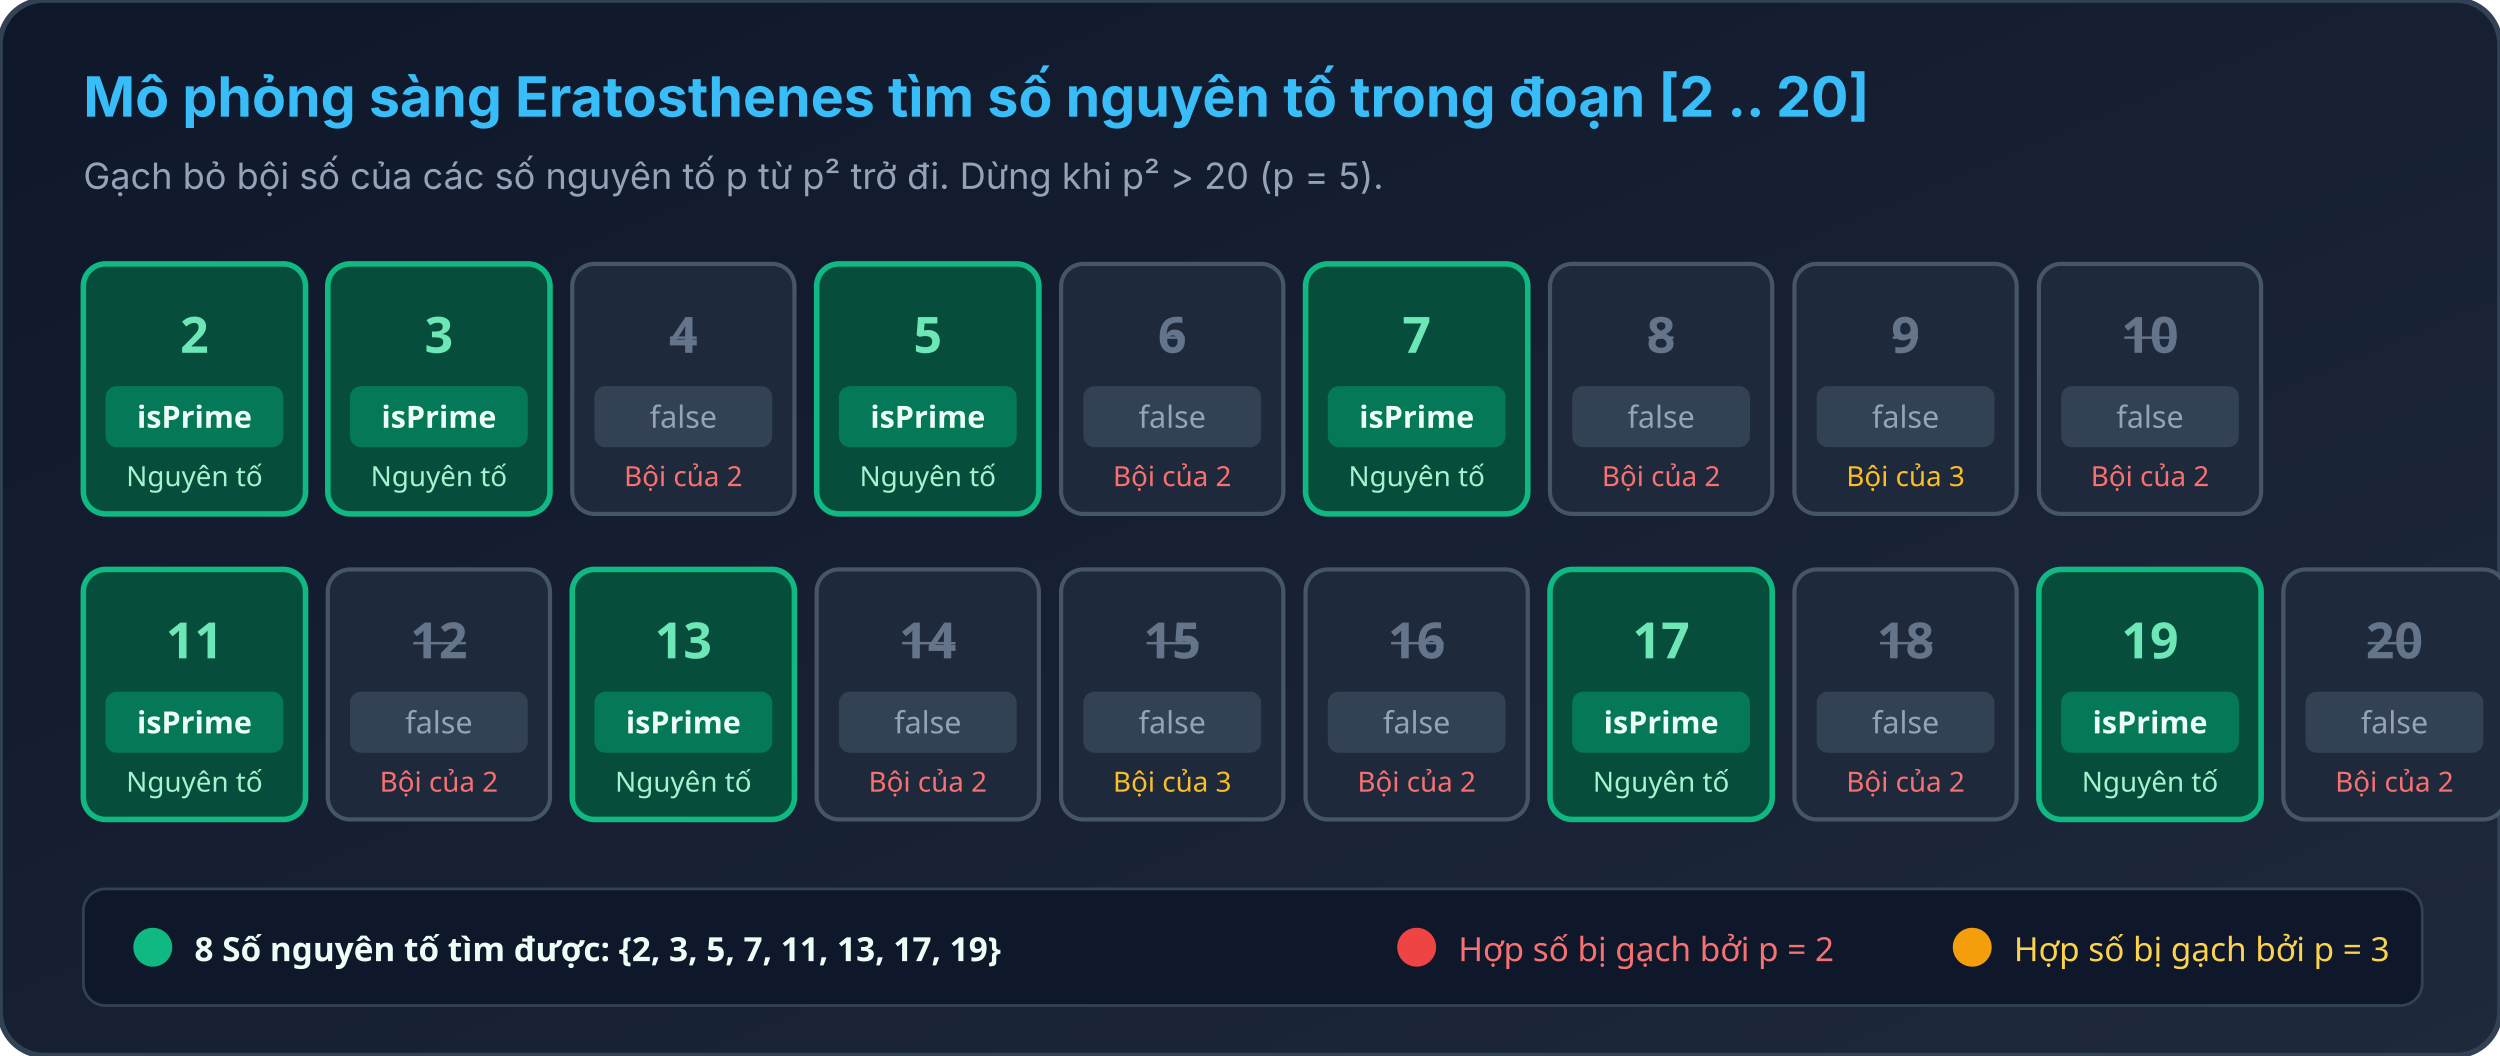
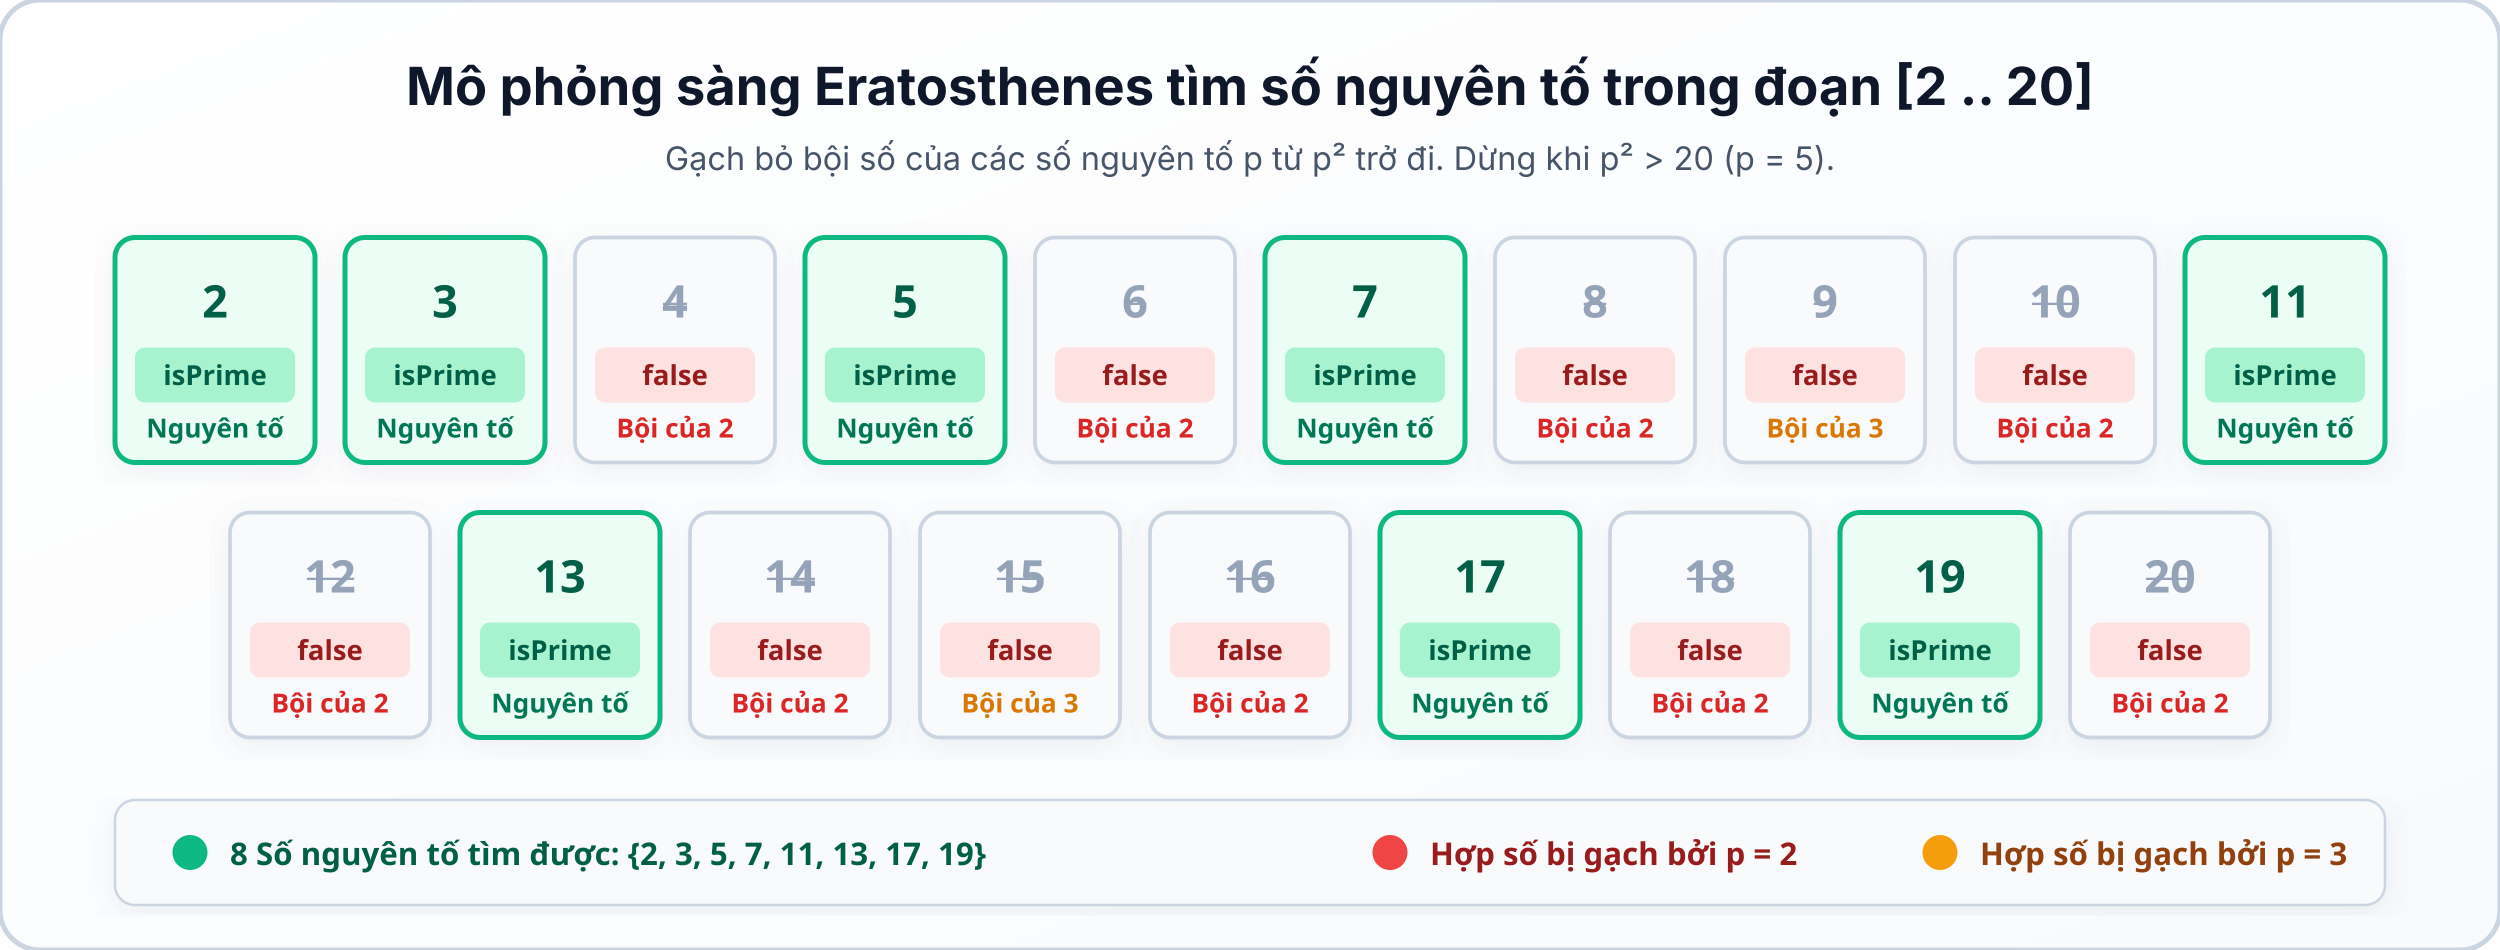
- <svg xmlns="http://www.w3.org/2000/svg" viewBox="0 0 900 380" width="100%" height="100%">
+ <svg xmlns="http://www.w3.org/2000/svg" viewBox="0 0 1000 380" width="100%" height="100%">
  <defs>
    <linearGradient id="bgGrad" x1="0%" y1="0%" x2="100%" y2="100%">
-       <stop offset="0%" stop-color="#0f172a" />
-       <stop offset="100%" stop-color="#1e293b" />
+       <stop offset="0%" stop-color="#FFFFFF" />
+       <stop offset="100%" stop-color="#F8FAFC" />
    </linearGradient>
-     <filter id="glow" x="-20%" y="-20%" width="140%" height="140%">
-       <feGaussianBlur stdDeviation="3" result="blur" />
-       <feComposite in="SourceGraphic" in2="blur" operator="over" />
+     <filter id="cardShadow" x="-10%" y="-10%" width="120%" height="120%">
+       <feDropShadow dx="0" dy="3" stdDeviation="6" flood-color="#64748B" flood-opacity="0.10" />
    </filter>
  </defs>
-   <rect width="900" height="380" rx="16" fill="url(#bgGrad)" stroke="#334155" stroke-width="2" />
-   <text x="30" y="42" fill="#38bdf8" font-family="system-ui, -apple-system, sans-serif" font-size="20" font-weight="700">Mô phỏng sàng Eratosthenes tìm số nguyên tố trong đoạn [2 .. 20]</text>
-   <text x="30" y="68" fill="#94a3b8" font-family="system-ui, -apple-system, sans-serif" font-size="13">Gạch bỏ bội số của các số nguyên tố p từ p² trở đi. Dừng khi p² &gt; 20 (p = 5).</text>
-   <g transform="translate(30, 95)">
-     <g transform="translate(0, 0)">
-       <rect width="80" height="90" rx="8" fill="#064e3b" stroke="#10b981" stroke-width="2" />
-       <text x="40" y="32" fill="#6ee7b7" font-family="sans-serif" font-size="18" font-weight="bold" text-anchor="middle">2</text>
-       <rect x="8" y="44" width="64" height="22" rx="4" fill="#047857" />
-       <text x="40" y="59" fill="#ecfdf5" font-family="sans-serif" font-size="11" font-weight="bold" text-anchor="middle">isPrime</text>
-       <text x="40" y="80" fill="#a7f3d0" font-family="sans-serif" font-size="10" text-anchor="middle">Nguyên tố</text>
+   <rect width="1000" height="380" rx="16" fill="url(#bgGrad)" stroke="#CBD5E1" stroke-width="2" />
+   <text x="500" y="42" fill="#0F172A" font-family="system-ui, -apple-system, sans-serif" font-size="21" font-weight="bold" text-anchor="middle">Mô phỏng sàng Eratosthenes tìm số nguyên tố trong đoạn [2 .. 20]</text>
+   <text x="500" y="68" fill="#475569" font-family="system-ui, -apple-system, sans-serif" font-size="13" text-anchor="middle">Gạch bỏ bội số của các số nguyên tố p từ p² trở đi. Dừng khi p² &gt; 20 (p = 5).</text>
+   <g transform="translate(46, 95)">
+     <g transform="translate(0, 0)" filter="url(#cardShadow)">
+       <rect width="80" height="90" rx="8" fill="#ECFDF5" stroke="#10B981" stroke-width="2" />
+       <text x="40" y="32" fill="#065F46" font-family="sans-serif" font-size="18" font-weight="bold" text-anchor="middle">2</text>
+       <rect x="8" y="44" width="64" height="22" rx="4" fill="#A7F3D0" />
+       <text x="40" y="59" fill="#065F46" font-family="sans-serif" font-size="11" font-weight="bold" text-anchor="middle">isPrime</text>
+       <text x="40" y="80" fill="#047857" font-family="sans-serif" font-size="10.5" font-weight="600" text-anchor="middle">Nguyên tố</text>
    </g>
-     <g transform="translate(88, 0)">
-       <rect width="80" height="90" rx="8" fill="#064e3b" stroke="#10b981" stroke-width="2" />
-       <text x="40" y="32" fill="#6ee7b7" font-family="sans-serif" font-size="18" font-weight="bold" text-anchor="middle">3</text>
-       <rect x="8" y="44" width="64" height="22" rx="4" fill="#047857" />
-       <text x="40" y="59" fill="#ecfdf5" font-family="sans-serif" font-size="11" font-weight="bold" text-anchor="middle">isPrime</text>
-       <text x="40" y="80" fill="#a7f3d0" font-family="sans-serif" font-size="10" text-anchor="middle">Nguyên tố</text>
+     <g transform="translate(92, 0)" filter="url(#cardShadow)">
+       <rect width="80" height="90" rx="8" fill="#ECFDF5" stroke="#10B981" stroke-width="2" />
+       <text x="40" y="32" fill="#065F46" font-family="sans-serif" font-size="18" font-weight="bold" text-anchor="middle">3</text>
+       <rect x="8" y="44" width="64" height="22" rx="4" fill="#A7F3D0" />
+       <text x="40" y="59" fill="#065F46" font-family="sans-serif" font-size="11" font-weight="bold" text-anchor="middle">isPrime</text>
+       <text x="40" y="80" fill="#047857" font-family="sans-serif" font-size="10.5" font-weight="600" text-anchor="middle">Nguyên tố</text>
    </g>
-     <g transform="translate(176, 0)">
-       <rect width="80" height="90" rx="8" fill="#1e293b" stroke="#475569" stroke-width="1.5" />
-       <text x="40" y="32" fill="#64748b" font-family="sans-serif" font-size="18" font-weight="bold" text-anchor="middle" text-decoration="line-through">4</text>
-       <rect x="8" y="44" width="64" height="22" rx="4" fill="#334155" />
-       <text x="40" y="59" fill="#94a3b8" font-family="sans-serif" font-size="11" text-anchor="middle">false</text>
-       <text x="40" y="80" fill="#f87171" font-family="sans-serif" font-size="10" text-anchor="middle">Bội của 2</text>
+     <g transform="translate(184, 0)" filter="url(#cardShadow)">
+       <rect width="80" height="90" rx="8" fill="#F8FAFC" stroke="#CBD5E1" stroke-width="1.5" />
+       <text x="40" y="32" fill="#94A3B8" font-family="sans-serif" font-size="18" font-weight="bold" text-anchor="middle" text-decoration="line-through">4</text>
+       <rect x="8" y="44" width="64" height="22" rx="4" fill="#FEE2E2" />
+       <text x="40" y="59" fill="#991B1B" font-family="sans-serif" font-size="11" font-weight="bold" text-anchor="middle">false</text>
+       <text x="40" y="80" fill="#DC2626" font-family="sans-serif" font-size="10.5" font-weight="600" text-anchor="middle">Bội của 2</text>
    </g>
-     <g transform="translate(264, 0)">
-       <rect width="80" height="90" rx="8" fill="#064e3b" stroke="#10b981" stroke-width="2" />
-       <text x="40" y="32" fill="#6ee7b7" font-family="sans-serif" font-size="18" font-weight="bold" text-anchor="middle">5</text>
-       <rect x="8" y="44" width="64" height="22" rx="4" fill="#047857" />
-       <text x="40" y="59" fill="#ecfdf5" font-family="sans-serif" font-size="11" font-weight="bold" text-anchor="middle">isPrime</text>
-       <text x="40" y="80" fill="#a7f3d0" font-family="sans-serif" font-size="10" text-anchor="middle">Nguyên tố</text>
+     <g transform="translate(276, 0)" filter="url(#cardShadow)">
+       <rect width="80" height="90" rx="8" fill="#ECFDF5" stroke="#10B981" stroke-width="2" />
+       <text x="40" y="32" fill="#065F46" font-family="sans-serif" font-size="18" font-weight="bold" text-anchor="middle">5</text>
+       <rect x="8" y="44" width="64" height="22" rx="4" fill="#A7F3D0" />
+       <text x="40" y="59" fill="#065F46" font-family="sans-serif" font-size="11" font-weight="bold" text-anchor="middle">isPrime</text>
+       <text x="40" y="80" fill="#047857" font-family="sans-serif" font-size="10.5" font-weight="600" text-anchor="middle">Nguyên tố</text>
    </g>
-     <g transform="translate(352, 0)">
-       <rect width="80" height="90" rx="8" fill="#1e293b" stroke="#475569" stroke-width="1.5" />
-       <text x="40" y="32" fill="#64748b" font-family="sans-serif" font-size="18" font-weight="bold" text-anchor="middle" text-decoration="line-through">6</text>
-       <rect x="8" y="44" width="64" height="22" rx="4" fill="#334155" />
-       <text x="40" y="59" fill="#94a3b8" font-family="sans-serif" font-size="11" text-anchor="middle">false</text>
-       <text x="40" y="80" fill="#f87171" font-family="sans-serif" font-size="10" text-anchor="middle">Bội của 2</text>
+     <g transform="translate(368, 0)" filter="url(#cardShadow)">
+       <rect width="80" height="90" rx="8" fill="#F8FAFC" stroke="#CBD5E1" stroke-width="1.5" />
+       <text x="40" y="32" fill="#94A3B8" font-family="sans-serif" font-size="18" font-weight="bold" text-anchor="middle" text-decoration="line-through">6</text>
+       <rect x="8" y="44" width="64" height="22" rx="4" fill="#FEE2E2" />
+       <text x="40" y="59" fill="#991B1B" font-family="sans-serif" font-size="11" font-weight="bold" text-anchor="middle">false</text>
+       <text x="40" y="80" fill="#DC2626" font-family="sans-serif" font-size="10.5" font-weight="600" text-anchor="middle">Bội của 2</text>
    </g>
-     <g transform="translate(440, 0)">
-       <rect width="80" height="90" rx="8" fill="#064e3b" stroke="#10b981" stroke-width="2" />
-       <text x="40" y="32" fill="#6ee7b7" font-family="sans-serif" font-size="18" font-weight="bold" text-anchor="middle">7</text>
-       <rect x="8" y="44" width="64" height="22" rx="4" fill="#047857" />
-       <text x="40" y="59" fill="#ecfdf5" font-family="sans-serif" font-size="11" font-weight="bold" text-anchor="middle">isPrime</text>
-       <text x="40" y="80" fill="#a7f3d0" font-family="sans-serif" font-size="10" text-anchor="middle">Nguyên tố</text>
+     <g transform="translate(460, 0)" filter="url(#cardShadow)">
+       <rect width="80" height="90" rx="8" fill="#ECFDF5" stroke="#10B981" stroke-width="2" />
+       <text x="40" y="32" fill="#065F46" font-family="sans-serif" font-size="18" font-weight="bold" text-anchor="middle">7</text>
+       <rect x="8" y="44" width="64" height="22" rx="4" fill="#A7F3D0" />
+       <text x="40" y="59" fill="#065F46" font-family="sans-serif" font-size="11" font-weight="bold" text-anchor="middle">isPrime</text>
+       <text x="40" y="80" fill="#047857" font-family="sans-serif" font-size="10.5" font-weight="600" text-anchor="middle">Nguyên tố</text>
    </g>
-     <g transform="translate(528, 0)">
-       <rect width="80" height="90" rx="8" fill="#1e293b" stroke="#475569" stroke-width="1.5" />
-       <text x="40" y="32" fill="#64748b" font-family="sans-serif" font-size="18" font-weight="bold" text-anchor="middle" text-decoration="line-through">8</text>
-       <rect x="8" y="44" width="64" height="22" rx="4" fill="#334155" />
-       <text x="40" y="59" fill="#94a3b8" font-family="sans-serif" font-size="11" text-anchor="middle">false</text>
-       <text x="40" y="80" fill="#f87171" font-family="sans-serif" font-size="10" text-anchor="middle">Bội của 2</text>
+     <g transform="translate(552, 0)" filter="url(#cardShadow)">
+       <rect width="80" height="90" rx="8" fill="#F8FAFC" stroke="#CBD5E1" stroke-width="1.5" />
+       <text x="40" y="32" fill="#94A3B8" font-family="sans-serif" font-size="18" font-weight="bold" text-anchor="middle" text-decoration="line-through">8</text>
+       <rect x="8" y="44" width="64" height="22" rx="4" fill="#FEE2E2" />
+       <text x="40" y="59" fill="#991B1B" font-family="sans-serif" font-size="11" font-weight="bold" text-anchor="middle">false</text>
+       <text x="40" y="80" fill="#DC2626" font-family="sans-serif" font-size="10.5" font-weight="600" text-anchor="middle">Bội của 2</text>
    </g>
-     <g transform="translate(616, 0)">
-       <rect width="80" height="90" rx="8" fill="#1e293b" stroke="#475569" stroke-width="1.5" />
-       <text x="40" y="32" fill="#64748b" font-family="sans-serif" font-size="18" font-weight="bold" text-anchor="middle" text-decoration="line-through">9</text>
-       <rect x="8" y="44" width="64" height="22" rx="4" fill="#334155" />
-       <text x="40" y="59" fill="#94a3b8" font-family="sans-serif" font-size="11" text-anchor="middle">false</text>
-       <text x="40" y="80" fill="#fbbf24" font-family="sans-serif" font-size="10" text-anchor="middle">Bội của 3</text>
+     <g transform="translate(644, 0)" filter="url(#cardShadow)">
+       <rect width="80" height="90" rx="8" fill="#F8FAFC" stroke="#CBD5E1" stroke-width="1.5" />
+       <text x="40" y="32" fill="#94A3B8" font-family="sans-serif" font-size="18" font-weight="bold" text-anchor="middle" text-decoration="line-through">9</text>
+       <rect x="8" y="44" width="64" height="22" rx="4" fill="#FEE2E2" />
+       <text x="40" y="59" fill="#991B1B" font-family="sans-serif" font-size="11" font-weight="bold" text-anchor="middle">false</text>
+       <text x="40" y="80" fill="#D97706" font-family="sans-serif" font-size="10.5" font-weight="600" text-anchor="middle">Bội của 3</text>
    </g>
-     <g transform="translate(704, 0)">
-       <rect width="80" height="90" rx="8" fill="#1e293b" stroke="#475569" stroke-width="1.5" />
-       <text x="40" y="32" fill="#64748b" font-family="sans-serif" font-size="18" font-weight="bold" text-anchor="middle" text-decoration="line-through">10</text>
-       <rect x="8" y="44" width="64" height="22" rx="4" fill="#334155" />
-       <text x="40" y="59" fill="#94a3b8" font-family="sans-serif" font-size="11" text-anchor="middle">false</text>
-       <text x="40" y="80" fill="#f87171" font-family="sans-serif" font-size="10" text-anchor="middle">Bội của 2</text>
+     <g transform="translate(736, 0)" filter="url(#cardShadow)">
+       <rect width="80" height="90" rx="8" fill="#F8FAFC" stroke="#CBD5E1" stroke-width="1.5" />
+       <text x="40" y="32" fill="#94A3B8" font-family="sans-serif" font-size="18" font-weight="bold" text-anchor="middle" text-decoration="line-through">10</text>
+       <rect x="8" y="44" width="64" height="22" rx="4" fill="#FEE2E2" />
+       <text x="40" y="59" fill="#991B1B" font-family="sans-serif" font-size="11" font-weight="bold" text-anchor="middle">false</text>
+       <text x="40" y="80" fill="#DC2626" font-family="sans-serif" font-size="10.5" font-weight="600" text-anchor="middle">Bội của 2</text>
+     </g>
+     <g transform="translate(828, 0)" filter="url(#cardShadow)">
+       <rect width="80" height="90" rx="8" fill="#ECFDF5" stroke="#10B981" stroke-width="2" />
+       <text x="40" y="32" fill="#065F46" font-family="sans-serif" font-size="18" font-weight="bold" text-anchor="middle">11</text>
+       <rect x="8" y="44" width="64" height="22" rx="4" fill="#A7F3D0" />
+       <text x="40" y="59" fill="#065F46" font-family="sans-serif" font-size="11" font-weight="bold" text-anchor="middle">isPrime</text>
+       <text x="40" y="80" fill="#047857" font-family="sans-serif" font-size="10.5" font-weight="600" text-anchor="middle">Nguyên tố</text>
    </g>
  </g>
-   <g transform="translate(30, 205)">
-     <g transform="translate(0, 0)">
-       <rect width="80" height="90" rx="8" fill="#064e3b" stroke="#10b981" stroke-width="2" />
-       <text x="40" y="32" fill="#6ee7b7" font-family="sans-serif" font-size="18" font-weight="bold" text-anchor="middle">11</text>
-       <rect x="8" y="44" width="64" height="22" rx="4" fill="#047857" />
-       <text x="40" y="59" fill="#ecfdf5" font-family="sans-serif" font-size="11" font-weight="bold" text-anchor="middle">isPrime</text>
-       <text x="40" y="80" fill="#a7f3d0" font-family="sans-serif" font-size="10" text-anchor="middle">Nguyên tố</text>
+   <g transform="translate(92, 205)">
+     <g transform="translate(0, 0)" filter="url(#cardShadow)">
+       <rect width="80" height="90" rx="8" fill="#F8FAFC" stroke="#CBD5E1" stroke-width="1.5" />
+       <text x="40" y="32" fill="#94A3B8" font-family="sans-serif" font-size="18" font-weight="bold" text-anchor="middle" text-decoration="line-through">12</text>
+       <rect x="8" y="44" width="64" height="22" rx="4" fill="#FEE2E2" />
+       <text x="40" y="59" fill="#991B1B" font-family="sans-serif" font-size="11" font-weight="bold" text-anchor="middle">false</text>
+       <text x="40" y="80" fill="#DC2626" font-family="sans-serif" font-size="10.5" font-weight="600" text-anchor="middle">Bội của 2</text>
    </g>
-     <g transform="translate(88, 0)">
-       <rect width="80" height="90" rx="8" fill="#1e293b" stroke="#475569" stroke-width="1.5" />
-       <text x="40" y="32" fill="#64748b" font-family="sans-serif" font-size="18" font-weight="bold" text-anchor="middle" text-decoration="line-through">12</text>
-       <rect x="8" y="44" width="64" height="22" rx="4" fill="#334155" />
-       <text x="40" y="59" fill="#94a3b8" font-family="sans-serif" font-size="11" text-anchor="middle">false</text>
-       <text x="40" y="80" fill="#f87171" font-family="sans-serif" font-size="10" text-anchor="middle">Bội của 2</text>
+     <g transform="translate(92, 0)" filter="url(#cardShadow)">
+       <rect width="80" height="90" rx="8" fill="#ECFDF5" stroke="#10B981" stroke-width="2" />
+       <text x="40" y="32" fill="#065F46" font-family="sans-serif" font-size="18" font-weight="bold" text-anchor="middle">13</text>
+       <rect x="8" y="44" width="64" height="22" rx="4" fill="#A7F3D0" />
+       <text x="40" y="59" fill="#065F46" font-family="sans-serif" font-size="11" font-weight="bold" text-anchor="middle">isPrime</text>
+       <text x="40" y="80" fill="#047857" font-family="sans-serif" font-size="10.5" font-weight="600" text-anchor="middle">Nguyên tố</text>
    </g>
-     <g transform="translate(176, 0)">
-       <rect width="80" height="90" rx="8" fill="#064e3b" stroke="#10b981" stroke-width="2" />
-       <text x="40" y="32" fill="#6ee7b7" font-family="sans-serif" font-size="18" font-weight="bold" text-anchor="middle">13</text>
-       <rect x="8" y="44" width="64" height="22" rx="4" fill="#047857" />
-       <text x="40" y="59" fill="#ecfdf5" font-family="sans-serif" font-size="11" font-weight="bold" text-anchor="middle">isPrime</text>
-       <text x="40" y="80" fill="#a7f3d0" font-family="sans-serif" font-size="10" text-anchor="middle">Nguyên tố</text>
+     <g transform="translate(184, 0)" filter="url(#cardShadow)">
+       <rect width="80" height="90" rx="8" fill="#F8FAFC" stroke="#CBD5E1" stroke-width="1.5" />
+       <text x="40" y="32" fill="#94A3B8" font-family="sans-serif" font-size="18" font-weight="bold" text-anchor="middle" text-decoration="line-through">14</text>
+       <rect x="8" y="44" width="64" height="22" rx="4" fill="#FEE2E2" />
+       <text x="40" y="59" fill="#991B1B" font-family="sans-serif" font-size="11" font-weight="bold" text-anchor="middle">false</text>
+       <text x="40" y="80" fill="#DC2626" font-family="sans-serif" font-size="10.5" font-weight="600" text-anchor="middle">Bội của 2</text>
    </g>
-     <g transform="translate(264, 0)">
-       <rect width="80" height="90" rx="8" fill="#1e293b" stroke="#475569" stroke-width="1.5" />
-       <text x="40" y="32" fill="#64748b" font-family="sans-serif" font-size="18" font-weight="bold" text-anchor="middle" text-decoration="line-through">14</text>
-       <rect x="8" y="44" width="64" height="22" rx="4" fill="#334155" />
-       <text x="40" y="59" fill="#94a3b8" font-family="sans-serif" font-size="11" text-anchor="middle">false</text>
-       <text x="40" y="80" fill="#f87171" font-family="sans-serif" font-size="10" text-anchor="middle">Bội của 2</text>
+     <g transform="translate(276, 0)" filter="url(#cardShadow)">
+       <rect width="80" height="90" rx="8" fill="#F8FAFC" stroke="#CBD5E1" stroke-width="1.5" />
+       <text x="40" y="32" fill="#94A3B8" font-family="sans-serif" font-size="18" font-weight="bold" text-anchor="middle" text-decoration="line-through">15</text>
+       <rect x="8" y="44" width="64" height="22" rx="4" fill="#FEE2E2" />
+       <text x="40" y="59" fill="#991B1B" font-family="sans-serif" font-size="11" font-weight="bold" text-anchor="middle">false</text>
+       <text x="40" y="80" fill="#D97706" font-family="sans-serif" font-size="10.5" font-weight="600" text-anchor="middle">Bội của 3</text>
    </g>
-     <g transform="translate(352, 0)">
-       <rect width="80" height="90" rx="8" fill="#1e293b" stroke="#475569" stroke-width="1.5" />
-       <text x="40" y="32" fill="#64748b" font-family="sans-serif" font-size="18" font-weight="bold" text-anchor="middle" text-decoration="line-through">15</text>
-       <rect x="8" y="44" width="64" height="22" rx="4" fill="#334155" />
-       <text x="40" y="59" fill="#94a3b8" font-family="sans-serif" font-size="11" text-anchor="middle">false</text>
-       <text x="40" y="80" fill="#fbbf24" font-family="sans-serif" font-size="10" text-anchor="middle">Bội của 3</text>
+     <g transform="translate(368, 0)" filter="url(#cardShadow)">
+       <rect width="80" height="90" rx="8" fill="#F8FAFC" stroke="#CBD5E1" stroke-width="1.5" />
+       <text x="40" y="32" fill="#94A3B8" font-family="sans-serif" font-size="18" font-weight="bold" text-anchor="middle" text-decoration="line-through">16</text>
+       <rect x="8" y="44" width="64" height="22" rx="4" fill="#FEE2E2" />
+       <text x="40" y="59" fill="#991B1B" font-family="sans-serif" font-size="11" font-weight="bold" text-anchor="middle">false</text>
+       <text x="40" y="80" fill="#DC2626" font-family="sans-serif" font-size="10.5" font-weight="600" text-anchor="middle">Bội của 2</text>
    </g>
-     <g transform="translate(440, 0)">
-       <rect width="80" height="90" rx="8" fill="#1e293b" stroke="#475569" stroke-width="1.5" />
-       <text x="40" y="32" fill="#64748b" font-family="sans-serif" font-size="18" font-weight="bold" text-anchor="middle" text-decoration="line-through">16</text>
-       <rect x="8" y="44" width="64" height="22" rx="4" fill="#334155" />
-       <text x="40" y="59" fill="#94a3b8" font-family="sans-serif" font-size="11" text-anchor="middle">false</text>
-       <text x="40" y="80" fill="#f87171" font-family="sans-serif" font-size="10" text-anchor="middle">Bội của 2</text>
+     <g transform="translate(460, 0)" filter="url(#cardShadow)">
+       <rect width="80" height="90" rx="8" fill="#ECFDF5" stroke="#10B981" stroke-width="2" />
+       <text x="40" y="32" fill="#065F46" font-family="sans-serif" font-size="18" font-weight="bold" text-anchor="middle">17</text>
+       <rect x="8" y="44" width="64" height="22" rx="4" fill="#A7F3D0" />
+       <text x="40" y="59" fill="#065F46" font-family="sans-serif" font-size="11" font-weight="bold" text-anchor="middle">isPrime</text>
+       <text x="40" y="80" fill="#047857" font-family="sans-serif" font-size="10.5" font-weight="600" text-anchor="middle">Nguyên tố</text>
    </g>
-     <g transform="translate(528, 0)">
-       <rect width="80" height="90" rx="8" fill="#064e3b" stroke="#10b981" stroke-width="2" />
-       <text x="40" y="32" fill="#6ee7b7" font-family="sans-serif" font-size="18" font-weight="bold" text-anchor="middle">17</text>
-       <rect x="8" y="44" width="64" height="22" rx="4" fill="#047857" />
-       <text x="40" y="59" fill="#ecfdf5" font-family="sans-serif" font-size="11" font-weight="bold" text-anchor="middle">isPrime</text>
-       <text x="40" y="80" fill="#a7f3d0" font-family="sans-serif" font-size="10" text-anchor="middle">Nguyên tố</text>
+     <g transform="translate(552, 0)" filter="url(#cardShadow)">
+       <rect width="80" height="90" rx="8" fill="#F8FAFC" stroke="#CBD5E1" stroke-width="1.5" />
+       <text x="40" y="32" fill="#94A3B8" font-family="sans-serif" font-size="18" font-weight="bold" text-anchor="middle" text-decoration="line-through">18</text>
+       <rect x="8" y="44" width="64" height="22" rx="4" fill="#FEE2E2" />
+       <text x="40" y="59" fill="#991B1B" font-family="sans-serif" font-size="11" font-weight="bold" text-anchor="middle">false</text>
+       <text x="40" y="80" fill="#DC2626" font-family="sans-serif" font-size="10.5" font-weight="600" text-anchor="middle">Bội của 2</text>
    </g>
-     <g transform="translate(616, 0)">
-       <rect width="80" height="90" rx="8" fill="#1e293b" stroke="#475569" stroke-width="1.5" />
-       <text x="40" y="32" fill="#64748b" font-family="sans-serif" font-size="18" font-weight="bold" text-anchor="middle" text-decoration="line-through">18</text>
-       <rect x="8" y="44" width="64" height="22" rx="4" fill="#334155" />
-       <text x="40" y="59" fill="#94a3b8" font-family="sans-serif" font-size="11" text-anchor="middle">false</text>
-       <text x="40" y="80" fill="#f87171" font-family="sans-serif" font-size="10" text-anchor="middle">Bội của 2</text>
+     <g transform="translate(644, 0)" filter="url(#cardShadow)">
+       <rect width="80" height="90" rx="8" fill="#ECFDF5" stroke="#10B981" stroke-width="2" />
+       <text x="40" y="32" fill="#065F46" font-family="sans-serif" font-size="18" font-weight="bold" text-anchor="middle">19</text>
+       <rect x="8" y="44" width="64" height="22" rx="4" fill="#A7F3D0" />
+       <text x="40" y="59" fill="#065F46" font-family="sans-serif" font-size="11" font-weight="bold" text-anchor="middle">isPrime</text>
+       <text x="40" y="80" fill="#047857" font-family="sans-serif" font-size="10.5" font-weight="600" text-anchor="middle">Nguyên tố</text>
    </g>
-     <g transform="translate(704, 0)">
-       <rect width="80" height="90" rx="8" fill="#064e3b" stroke="#10b981" stroke-width="2" />
-       <text x="40" y="32" fill="#6ee7b7" font-family="sans-serif" font-size="18" font-weight="bold" text-anchor="middle">19</text>
-       <rect x="8" y="44" width="64" height="22" rx="4" fill="#047857" />
-       <text x="40" y="59" fill="#ecfdf5" font-family="sans-serif" font-size="11" font-weight="bold" text-anchor="middle">isPrime</text>
-       <text x="40" y="80" fill="#a7f3d0" font-family="sans-serif" font-size="10" text-anchor="middle">Nguyên tố</text>
-     </g>
-     <g transform="translate(792, 0)">
-       <rect width="80" height="90" rx="8" fill="#1e293b" stroke="#475569" stroke-width="1.5" />
-       <text x="40" y="32" fill="#64748b" font-family="sans-serif" font-size="18" font-weight="bold" text-anchor="middle" text-decoration="line-through">20</text>
-       <rect x="8" y="44" width="64" height="22" rx="4" fill="#334155" />
-       <text x="40" y="59" fill="#94a3b8" font-family="sans-serif" font-size="11" text-anchor="middle">false</text>
-       <text x="40" y="80" fill="#f87171" font-family="sans-serif" font-size="10" text-anchor="middle">Bội của 2</text>
+     <g transform="translate(736, 0)" filter="url(#cardShadow)">
+       <rect width="80" height="90" rx="8" fill="#F8FAFC" stroke="#CBD5E1" stroke-width="1.5" />
+       <text x="40" y="32" fill="#94A3B8" font-family="sans-serif" font-size="18" font-weight="bold" text-anchor="middle" text-decoration="line-through">20</text>
+       <rect x="8" y="44" width="64" height="22" rx="4" fill="#FEE2E2" />
+       <text x="40" y="59" fill="#991B1B" font-family="sans-serif" font-size="11" font-weight="bold" text-anchor="middle">false</text>
+       <text x="40" y="80" fill="#DC2626" font-family="sans-serif" font-size="10.5" font-weight="600" text-anchor="middle">Bội của 2</text>
    </g>
  </g>
-   <g transform="translate(30, 320)">
-     <rect width="842" height="42" rx="8" fill="#0f172a" stroke="#334155" />
-     <circle cx="25" cy="21" r="7" fill="#10b981" />
-     <text x="40" y="26" fill="#ecfdf5" font-family="sans-serif" font-size="12" font-weight="bold">8 Số nguyên tố tìm được: {2, 3, 5, 7, 11, 13, 17, 19}</text>
-     <circle cx="480" cy="21" r="7" fill="#ef4444" />
-     <text x="495" y="26" fill="#f87171" font-family="sans-serif" font-size="12">Hợp số bị gạch bởi p = 2</text>
-     <circle cx="680" cy="21" r="7" fill="#f59e0b" />
-     <text x="695" y="26" fill="#fcd34d" font-family="sans-serif" font-size="12">Hợp số bị gạch bởi p = 3</text>
+   <g transform="translate(46, 320)" filter="url(#cardShadow)">
+     <rect width="908" height="42" rx="8" fill="#F8FAFC" stroke="#CBD5E1" />
+     <circle cx="30" cy="21" r="7" fill="#10B981" />
+     <text x="46" y="26" fill="#065F46" font-family="sans-serif" font-size="12.5" font-weight="bold">8 Số nguyên tố tìm được: {2, 3, 5, 7, 11, 13, 17, 19}</text>
+     <circle cx="510" cy="21" r="7" fill="#EF4444" />
+     <text x="526" y="26" fill="#991B1B" font-family="sans-serif" font-size="12.5" font-weight="600">Hợp số bị gạch bởi p = 2</text>
+     <circle cx="730" cy="21" r="7" fill="#F59E0B" />
+     <text x="746" y="26" fill="#92400E" font-family="sans-serif" font-size="12.5" font-weight="600">Hợp số bị gạch bởi p = 3</text>
  </g>
</svg>
